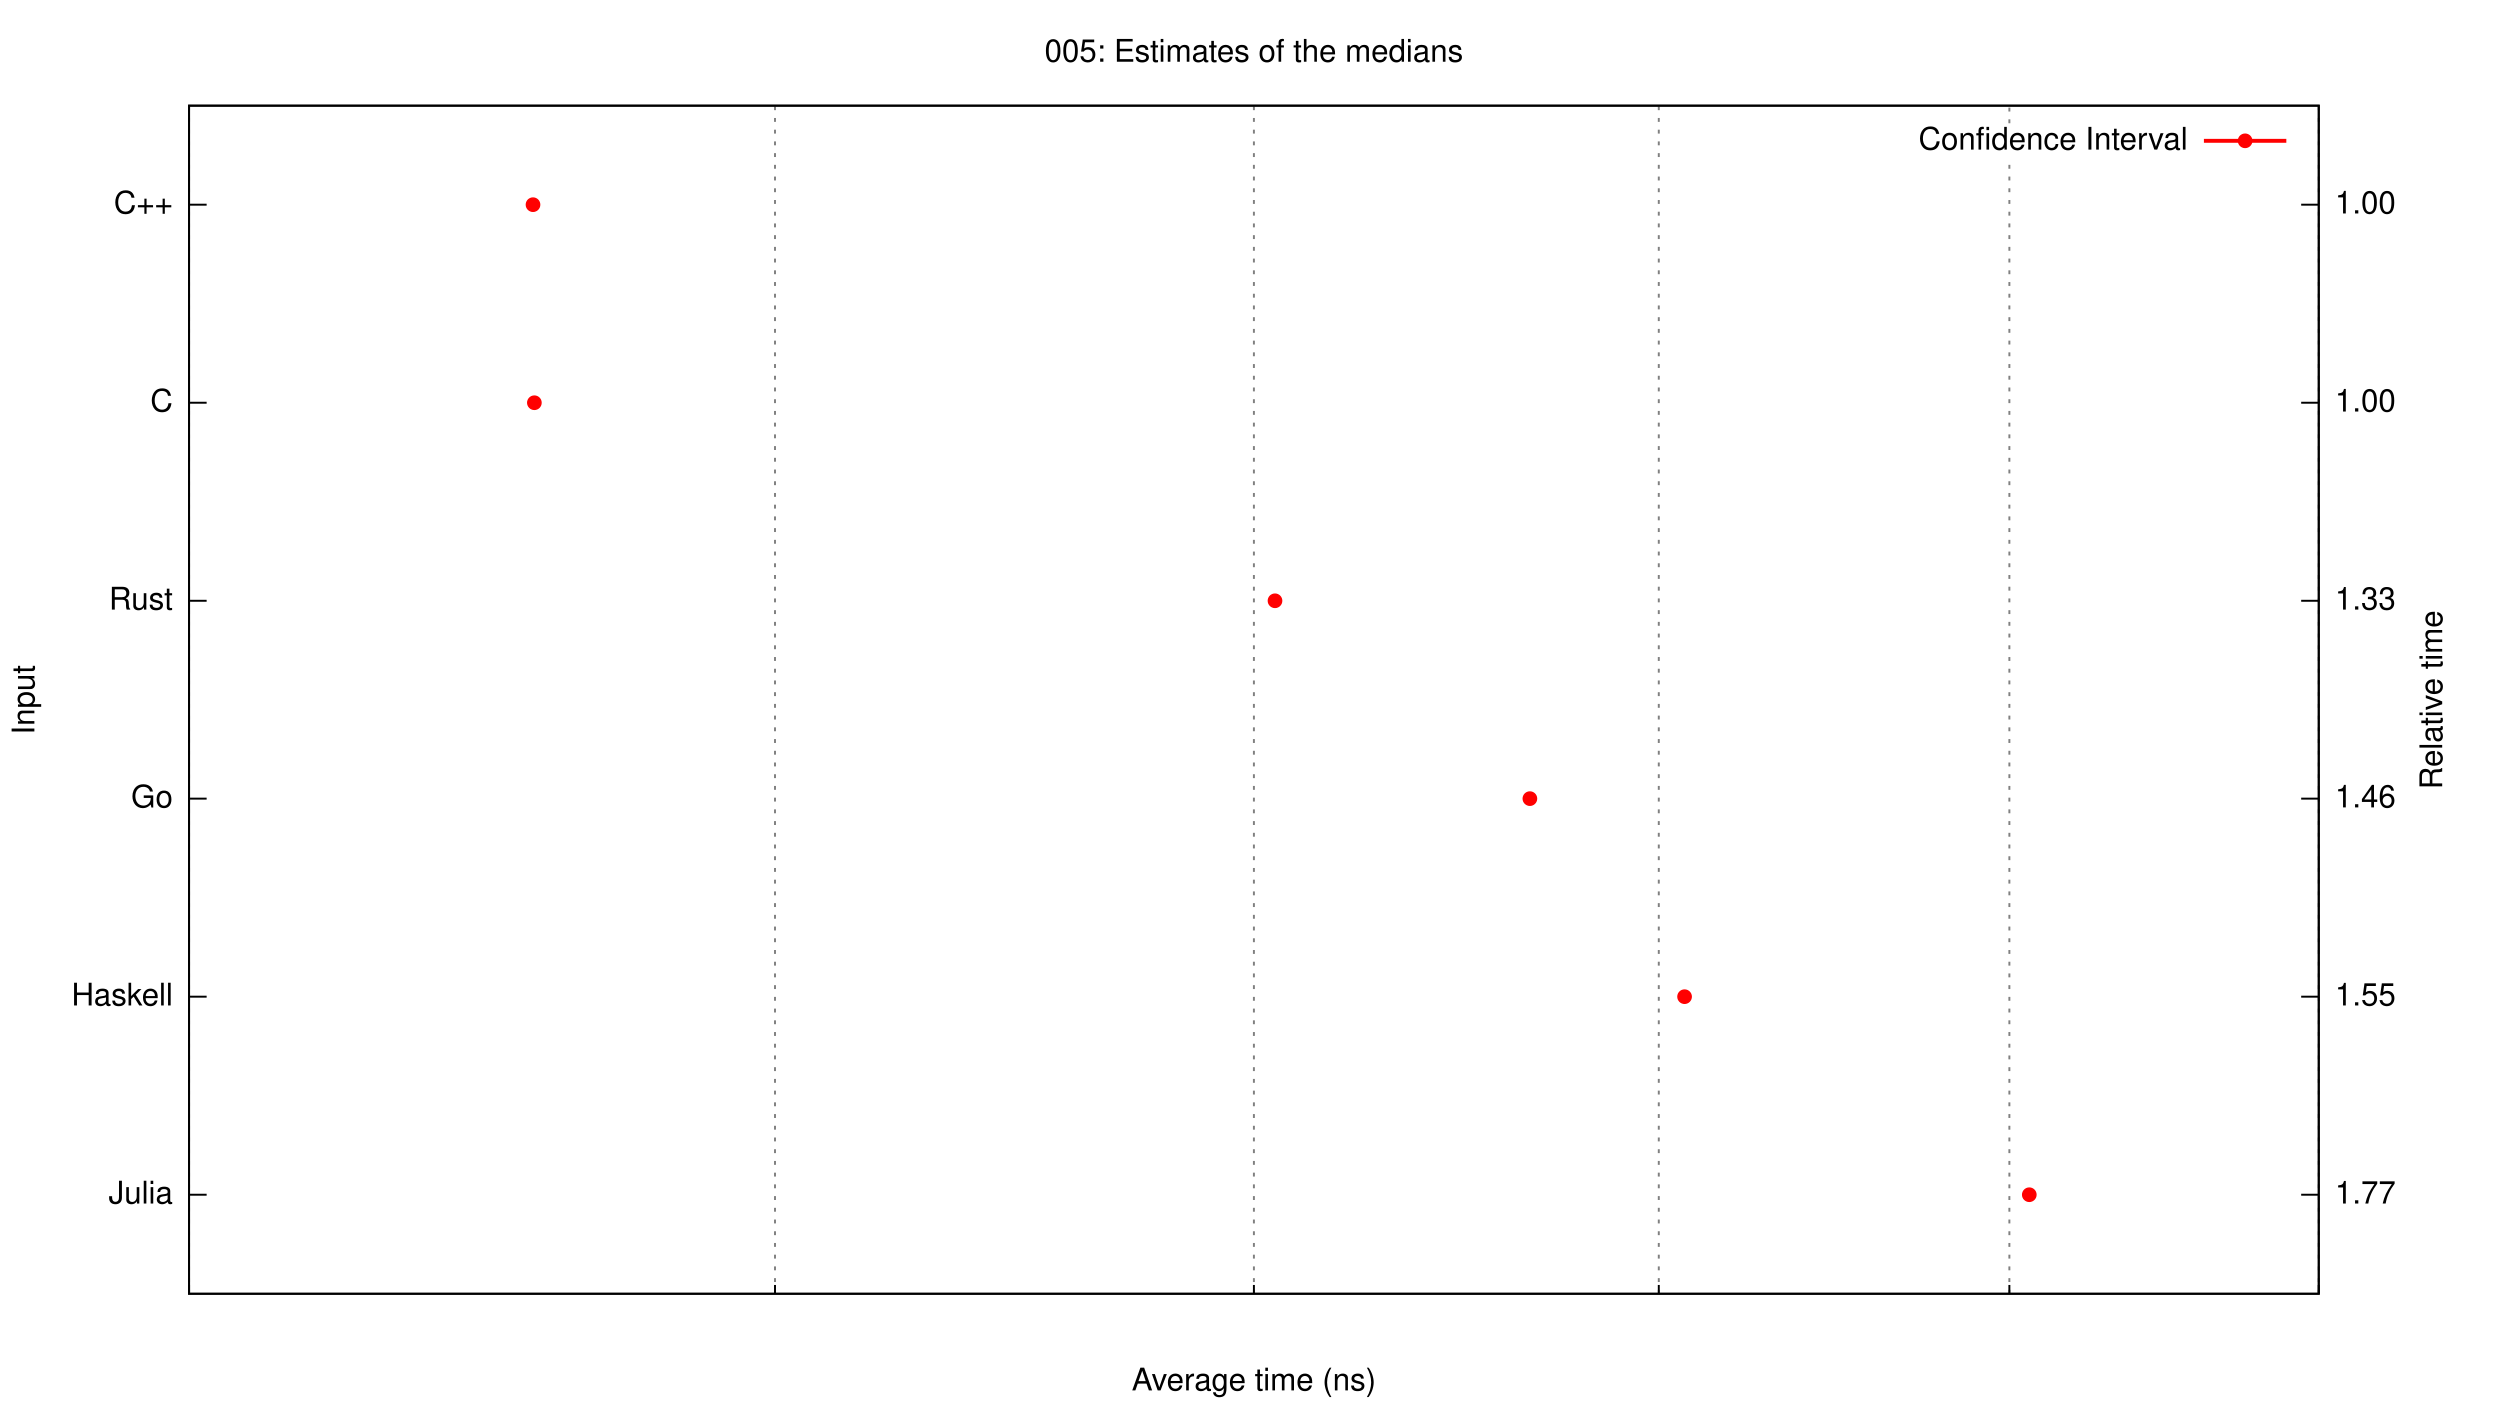
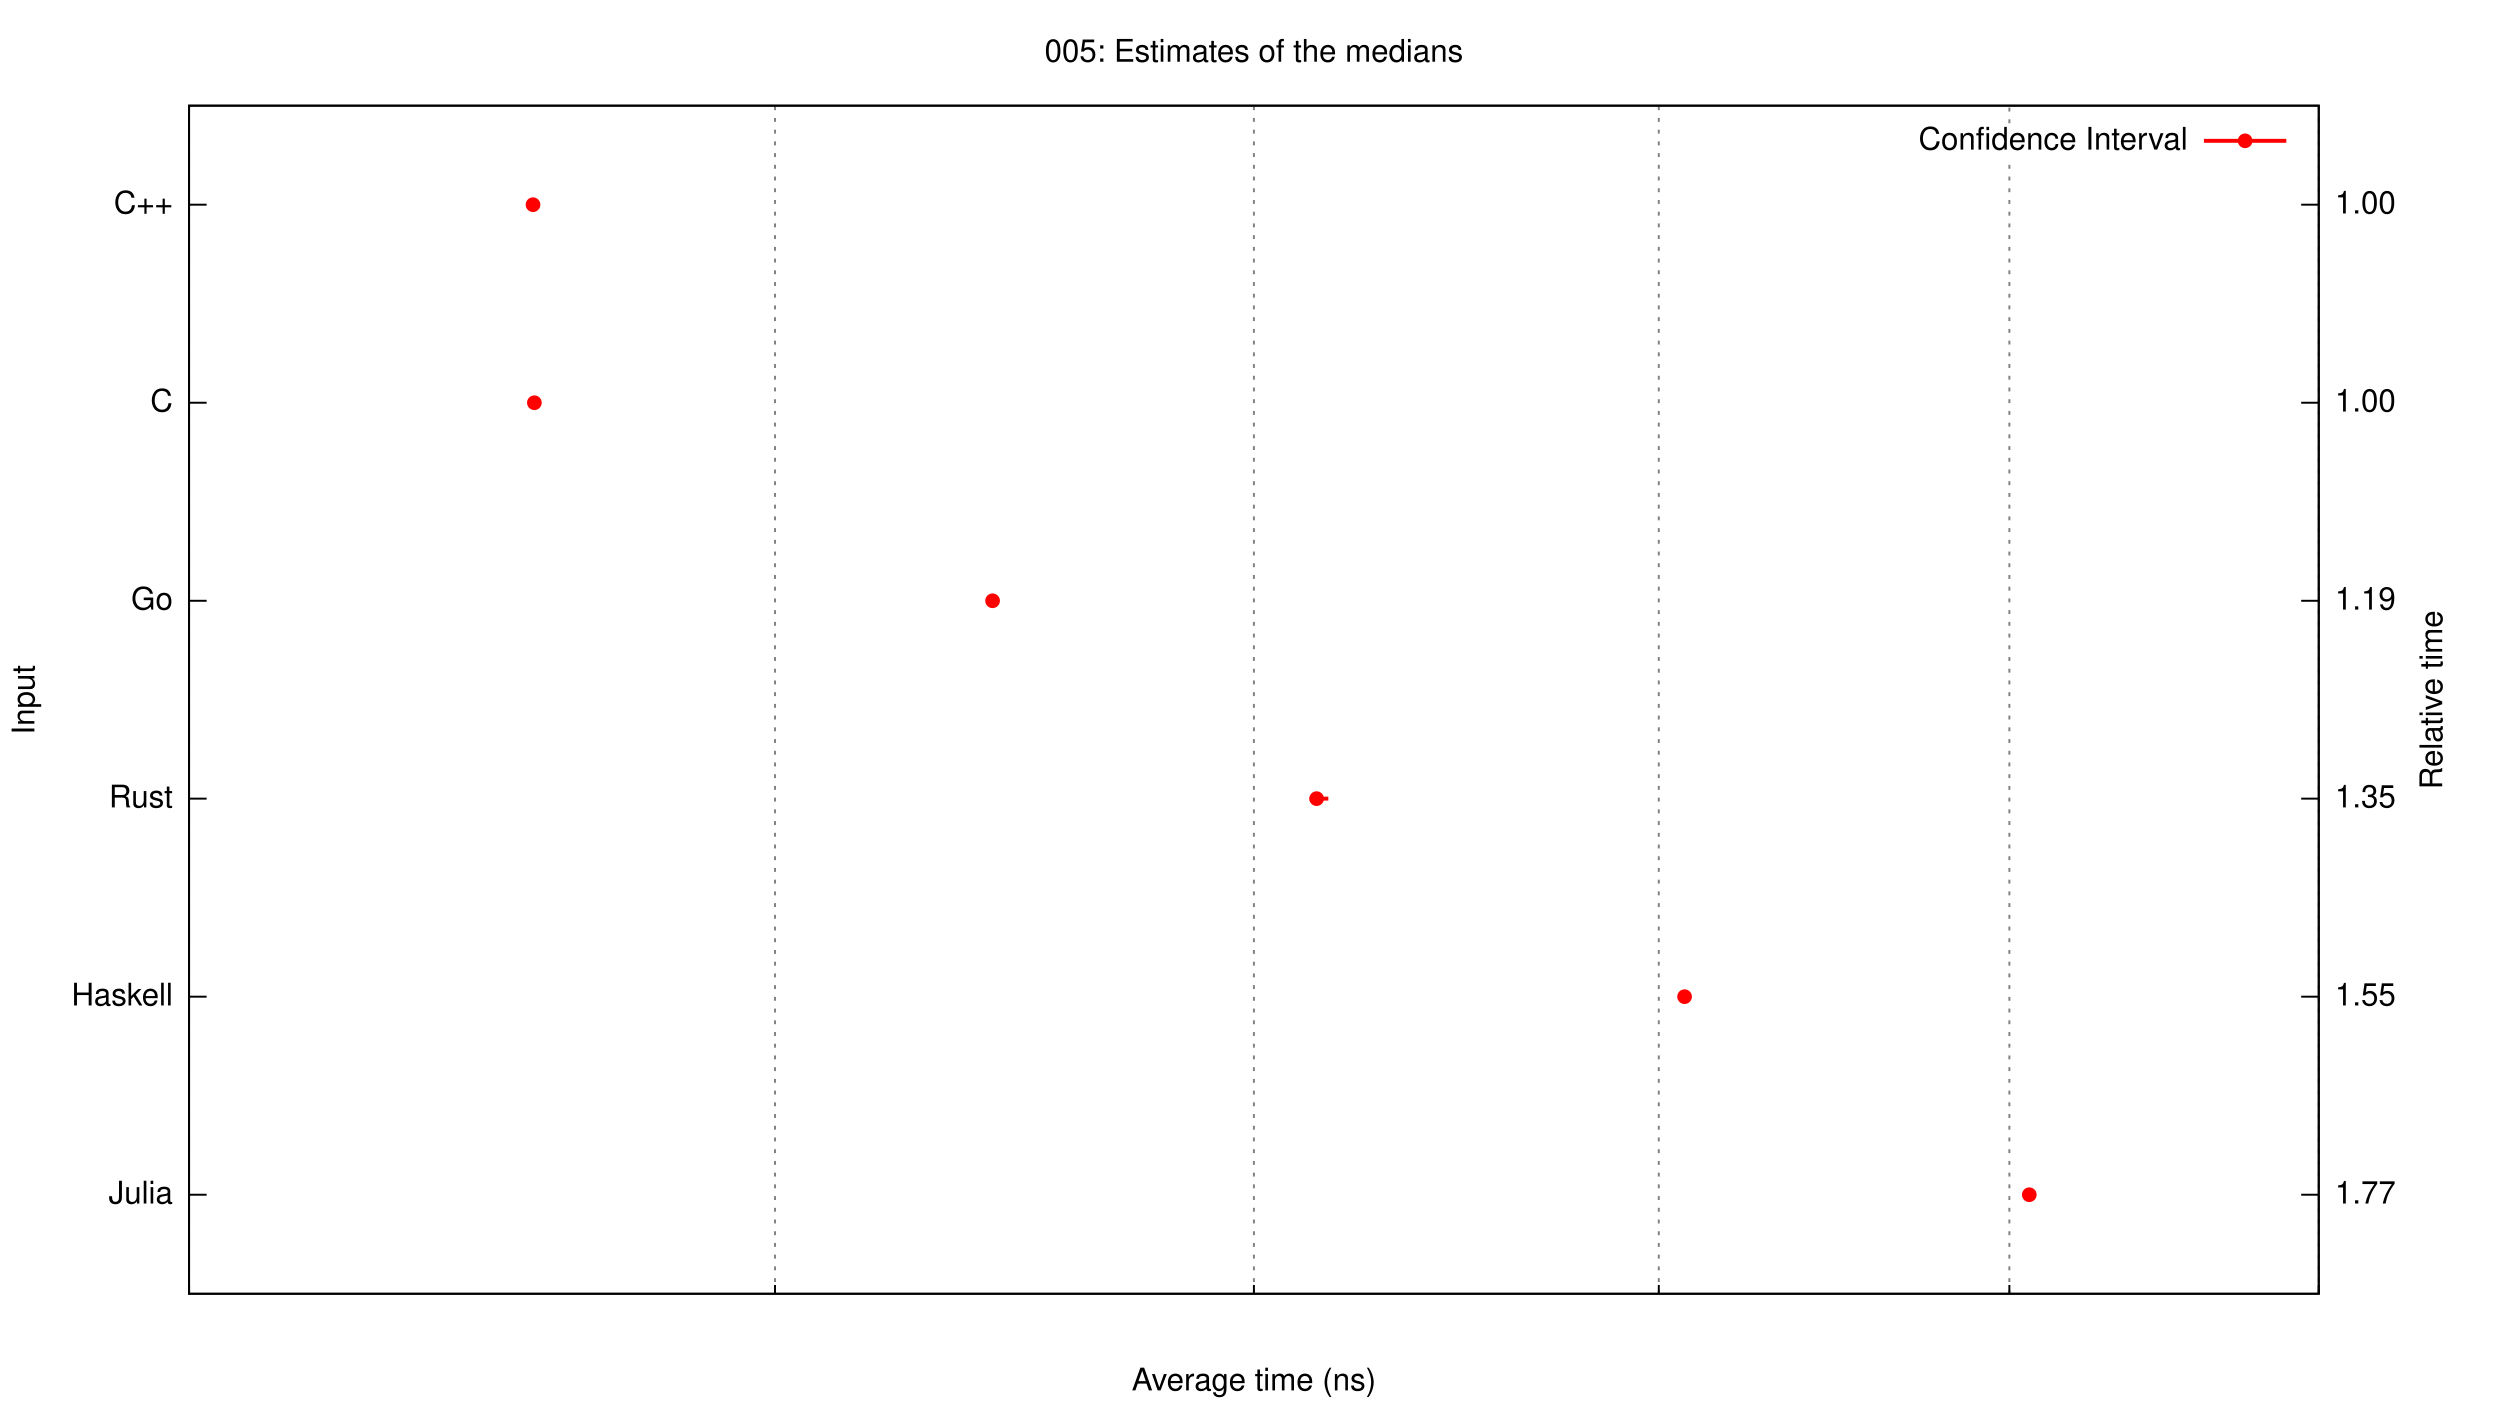
<svg xmlns="http://www.w3.org/2000/svg" xmlns:xlink="http://www.w3.org/1999/xlink" viewBox="0 0 1280 720">
  <g id="gnuplot_canvas">
    <rect x="0" y="0" width="1280" height="720" fill="none" />
    <defs>
      <circle id="gpDot" r="0.5" stroke-width="0.5" />
      <path id="gpPt0" stroke-width="0.222" stroke="currentColor" d="M-1,0 h2 M0,-1 v2" />
      <path id="gpPt1" stroke-width="0.222" stroke="currentColor" d="M-1,-1 L1,1 M1,-1 L-1,1" />
      <path id="gpPt2" stroke-width="0.222" stroke="currentColor" d="M-1,0 L1,0 M0,-1 L0,1 M-1,-1 L1,1 M-1,1 L1,-1" />
      <rect id="gpPt3" stroke-width="0.222" stroke="currentColor" x="-1" y="-1" width="2" height="2" />
      <rect id="gpPt4" stroke-width="0.222" stroke="currentColor" fill="currentColor" x="-1" y="-1" width="2" height="2" />
      <circle id="gpPt5" stroke-width="0.222" stroke="currentColor" cx="0" cy="0" r="1" />
      <use xlink:href="#gpPt5" id="gpPt6" fill="currentColor" stroke="none" />
      <path id="gpPt7" stroke-width="0.222" stroke="currentColor" d="M0,-1.33 L-1.33,0.67 L1.33,0.67 z" />
      <use xlink:href="#gpPt7" id="gpPt8" fill="currentColor" stroke="none" />
      <use xlink:href="#gpPt7" id="gpPt9" stroke="currentColor" transform="rotate(180)" />
      <use xlink:href="#gpPt9" id="gpPt10" fill="currentColor" stroke="none" />
      <use xlink:href="#gpPt3" id="gpPt11" stroke="currentColor" transform="rotate(45)" />
      <use xlink:href="#gpPt11" id="gpPt12" fill="currentColor" stroke="none" />
    </defs>
    <g style="fill:none; color:white; stroke:currentColor; stroke-width:1.00; stroke-linecap:butt; stroke-linejoin:miter">
</g>
    <g style="fill:none; color:black; stroke:currentColor; stroke-width:1.00; stroke-linecap:butt; stroke-linejoin:miter">
      <path stroke="black" d="M96.8,611.7 L105.8,611.7  " />
      <g transform="translate(88.5,616.2)" style="stroke:none; fill:black; font-family:Helvetica; font-size:12.00pt; text-anchor:end">
        <text>Julia</text>
      </g>
      <path stroke="black" d="M96.8,510.3 L105.8,510.3  " />
      <g transform="translate(88.5,514.8)" style="stroke:none; fill:black; font-family:Helvetica; font-size:12.00pt; text-anchor:end">
        <text>Haskell</text>
      </g>
      <path stroke="black" d="M96.8,408.9 L105.8,408.9  " />
      <g transform="translate(88.5,413.4)" style="stroke:none; fill:black; font-family:Helvetica; font-size:12.00pt; text-anchor:end">
-         <text>Go</text>
+         <text>Rust</text>
      </g>
      <path stroke="black" d="M96.8,307.6 L105.8,307.6  " />
      <g transform="translate(88.5,312.1)" style="stroke:none; fill:black; font-family:Helvetica; font-size:12.00pt; text-anchor:end">
-         <text>Rust</text>
+         <text>Go</text>
      </g>
      <path stroke="black" d="M96.8,206.2 L105.8,206.2  " />
      <g transform="translate(88.5,210.7)" style="stroke:none; fill:black; font-family:Helvetica; font-size:12.00pt; text-anchor:end">
        <text>C</text>
      </g>
      <path stroke="black" d="M96.8,104.8 L105.8,104.8  " />
      <g transform="translate(88.5,109.3)" style="stroke:none; fill:black; font-family:Helvetica; font-size:12.00pt; text-anchor:end">
        <text>C++</text>
      </g>
    </g>
    <g style="fill:none; color:gray; stroke:currentColor; stroke-width:1.00; stroke-linecap:butt; stroke-linejoin:miter">
      <path stroke="gray" stroke-dasharray=" 2,4" class="gridline" d="M96.8,662.4 L96.8,54.1  " />
    </g>
    <g style="fill:none; color:black; stroke:currentColor; stroke-width:1.00; stroke-linecap:butt; stroke-linejoin:miter">
      <path stroke="black" d="M96.8,662.4 L96.8,657.9  " />
    </g>
    <g style="fill:none; color:gray; stroke:currentColor; stroke-width:1.00; stroke-linecap:butt; stroke-linejoin:miter">
      <path stroke="gray" stroke-dasharray=" 2,4" class="gridline" d="M396.8,662.4 L396.8,54.1  " />
    </g>
    <g style="fill:none; color:black; stroke:currentColor; stroke-width:1.00; stroke-linecap:butt; stroke-linejoin:miter">
      <path stroke="black" d="M396.8,662.4 L396.8,657.9  " />
    </g>
    <g style="fill:none; color:gray; stroke:currentColor; stroke-width:1.00; stroke-linecap:butt; stroke-linejoin:miter">
      <path stroke="gray" stroke-dasharray=" 2,4" class="gridline" d="M642.0,662.4 L642.0,54.1  " />
    </g>
    <g style="fill:none; color:black; stroke:currentColor; stroke-width:1.00; stroke-linecap:butt; stroke-linejoin:miter">
      <path stroke="black" d="M642.0,662.4 L642.0,657.9  " />
    </g>
    <g style="fill:none; color:gray; stroke:currentColor; stroke-width:1.00; stroke-linecap:butt; stroke-linejoin:miter">
      <path stroke="gray" stroke-dasharray=" 2,4" class="gridline" d="M849.3,662.4 L849.3,54.1  " />
    </g>
    <g style="fill:none; color:black; stroke:currentColor; stroke-width:1.00; stroke-linecap:butt; stroke-linejoin:miter">
      <path stroke="black" d="M849.3,662.4 L849.3,657.9  " />
    </g>
    <g style="fill:none; color:gray; stroke:currentColor; stroke-width:1.00; stroke-linecap:butt; stroke-linejoin:miter">
      <path stroke="gray" stroke-dasharray=" 2,4" class="gridline" d="M1028.8,662.4 L1028.8,81.1 M1028.8,63.1 L1028.8,54.1  " />
    </g>
    <g style="fill:none; color:black; stroke:currentColor; stroke-width:1.00; stroke-linecap:butt; stroke-linejoin:miter">
      <path stroke="black" d="M1028.8,662.4 L1028.8,657.9  " />
    </g>
    <g style="fill:none; color:gray; stroke:currentColor; stroke-width:1.00; stroke-linecap:butt; stroke-linejoin:miter">
      <path stroke="gray" stroke-dasharray=" 2,4" class="gridline" d="M1187.2,662.4 L1187.2,54.1  " />
    </g>
    <g style="fill:none; color:black; stroke:currentColor; stroke-width:1.00; stroke-linecap:butt; stroke-linejoin:miter">
      <path stroke="black" d="M1187.2,662.4 L1187.2,657.9 M1187.2,611.7 L1178.2,611.7  " />
      <g transform="translate(1195.5,616.2)" style="stroke:none; fill:black; font-family:Helvetica; font-size:12.00pt; text-anchor:start">
        <text>1.77</text>
      </g>
      <path stroke="black" d="M1187.2,510.3 L1178.2,510.3  " />
      <g transform="translate(1195.5,514.8)" style="stroke:none; fill:black; font-family:Helvetica; font-size:12.00pt; text-anchor:start">
        <text>1.55</text>
      </g>
      <path stroke="black" d="M1187.2,408.9 L1178.2,408.9  " />
      <g transform="translate(1195.5,413.4)" style="stroke:none; fill:black; font-family:Helvetica; font-size:12.00pt; text-anchor:start">
-         <text>1.46</text>
+         <text>1.35</text>
      </g>
      <path stroke="black" d="M1187.2,307.6 L1178.2,307.6  " />
      <g transform="translate(1195.5,312.1)" style="stroke:none; fill:black; font-family:Helvetica; font-size:12.00pt; text-anchor:start">
-         <text>1.33</text>
+         <text>1.19</text>
      </g>
      <path stroke="black" d="M1187.2,206.2 L1178.2,206.2  " />
      <g transform="translate(1195.5,210.7)" style="stroke:none; fill:black; font-family:Helvetica; font-size:12.00pt; text-anchor:start">
        <text>1.00</text>
      </g>
      <path stroke="black" d="M1187.2,104.8 L1178.2,104.8  " />
      <g transform="translate(1195.5,109.3)" style="stroke:none; fill:black; font-family:Helvetica; font-size:12.00pt; text-anchor:start">
        <text>1.00</text>
      </g>
      <path stroke="black" d="M96.8,54.1 L96.8,662.4 L1187.2,662.4 L1187.2,54.1 L96.8,54.1 Z  " />
      <g transform="translate(17.6,358.3) rotate(270)" style="stroke:none; fill:black; font-family:Helvetica; font-size:12.00pt; text-anchor:middle">
        <text>Input</text>
      </g>
      <g transform="translate(1250.4,358.3) rotate(270)" style="stroke:none; fill:black; font-family:Helvetica; font-size:12.00pt; text-anchor:middle">
        <text>Relative time</text>
      </g>
      <g transform="translate(642.0,711.9)" style="stroke:none; fill:black; font-family:Helvetica; font-size:12.00pt; text-anchor:middle">
        <text>Average time (ns)</text>
      </g>
      <g transform="translate(642.0,31.6)" style="stroke:none; fill:black; font-family:Helvetica; font-size:12.00pt; text-anchor:middle">
        <text>005: Estimates of the medians</text>
      </g>
    </g>
    <g id="gnuplot_plot_1">
      <g style="fill:none; color:white; stroke:black; stroke-width:2.00; stroke-linecap:butt; stroke-linejoin:miter">
</g>
      <g style="fill:none; color:red; stroke:currentColor; stroke-width:2.00; stroke-linecap:butt; stroke-linejoin:miter">
        <g transform="translate(1120.1,76.6)" style="stroke:none; fill:black; font-family:Helvetica; font-size:12.00pt; text-anchor:end">
          <text>Confidence Interval</text>
        </g>
-         <path d="M1128.4,72.1 L1170.6,72.1 M1038.8,611.7 L1039.2,611.7 M862.3,510.3 L862.9,510.3 M783.2,408.9 L783.5,408.9    M652.7,307.6 L653.0,307.6 M273.5,206.2 L273.8,206.2 M272.8,104.8 L273.1,104.8  " />
+         <path d="M1128.4,72.1 L1170.6,72.1 M1038.8,611.7 L1039.2,611.7 M862.3,510.3 L862.9,510.3 M670.6,408.9 L680.1,408.9    M507.7,307.6 L508.6,307.6 M273.5,206.2 L273.8,206.2 M272.8,104.8 L273.1,104.8  " />
        <use xlink:href="#gpPt6" transform="translate(1039.0,611.7) scale(3.38)" />
        <use xlink:href="#gpPt6" transform="translate(862.5,510.3) scale(3.38)" />
-         <use xlink:href="#gpPt6" transform="translate(783.3,408.9) scale(3.38)" />
-         <use xlink:href="#gpPt6" transform="translate(652.8,307.6) scale(3.38)" />
+         <use xlink:href="#gpPt6" transform="translate(674.1,408.9) scale(3.38)" />
+         <use xlink:href="#gpPt6" transform="translate(508.2,307.6) scale(3.38)" />
        <use xlink:href="#gpPt6" transform="translate(273.6,206.2) scale(3.38)" />
        <use xlink:href="#gpPt6" transform="translate(272.9,104.8) scale(3.38)" />
        <use xlink:href="#gpPt6" transform="translate(1149.5,72.1) scale(3.38)" />
      </g>
    </g>
    <g style="fill:none; color:white; stroke:currentColor; stroke-width:1.00; stroke-linecap:butt; stroke-linejoin:miter">
</g>
    <g style="fill:none; color:black; stroke:currentColor; stroke-width:1.00; stroke-linecap:butt; stroke-linejoin:miter">
      <path stroke="black" d="M96.8,54.1 L96.8,662.4 L1187.2,662.4 L1187.2,54.1 L96.8,54.1 Z  " />
    </g>
  </g>
</svg>
